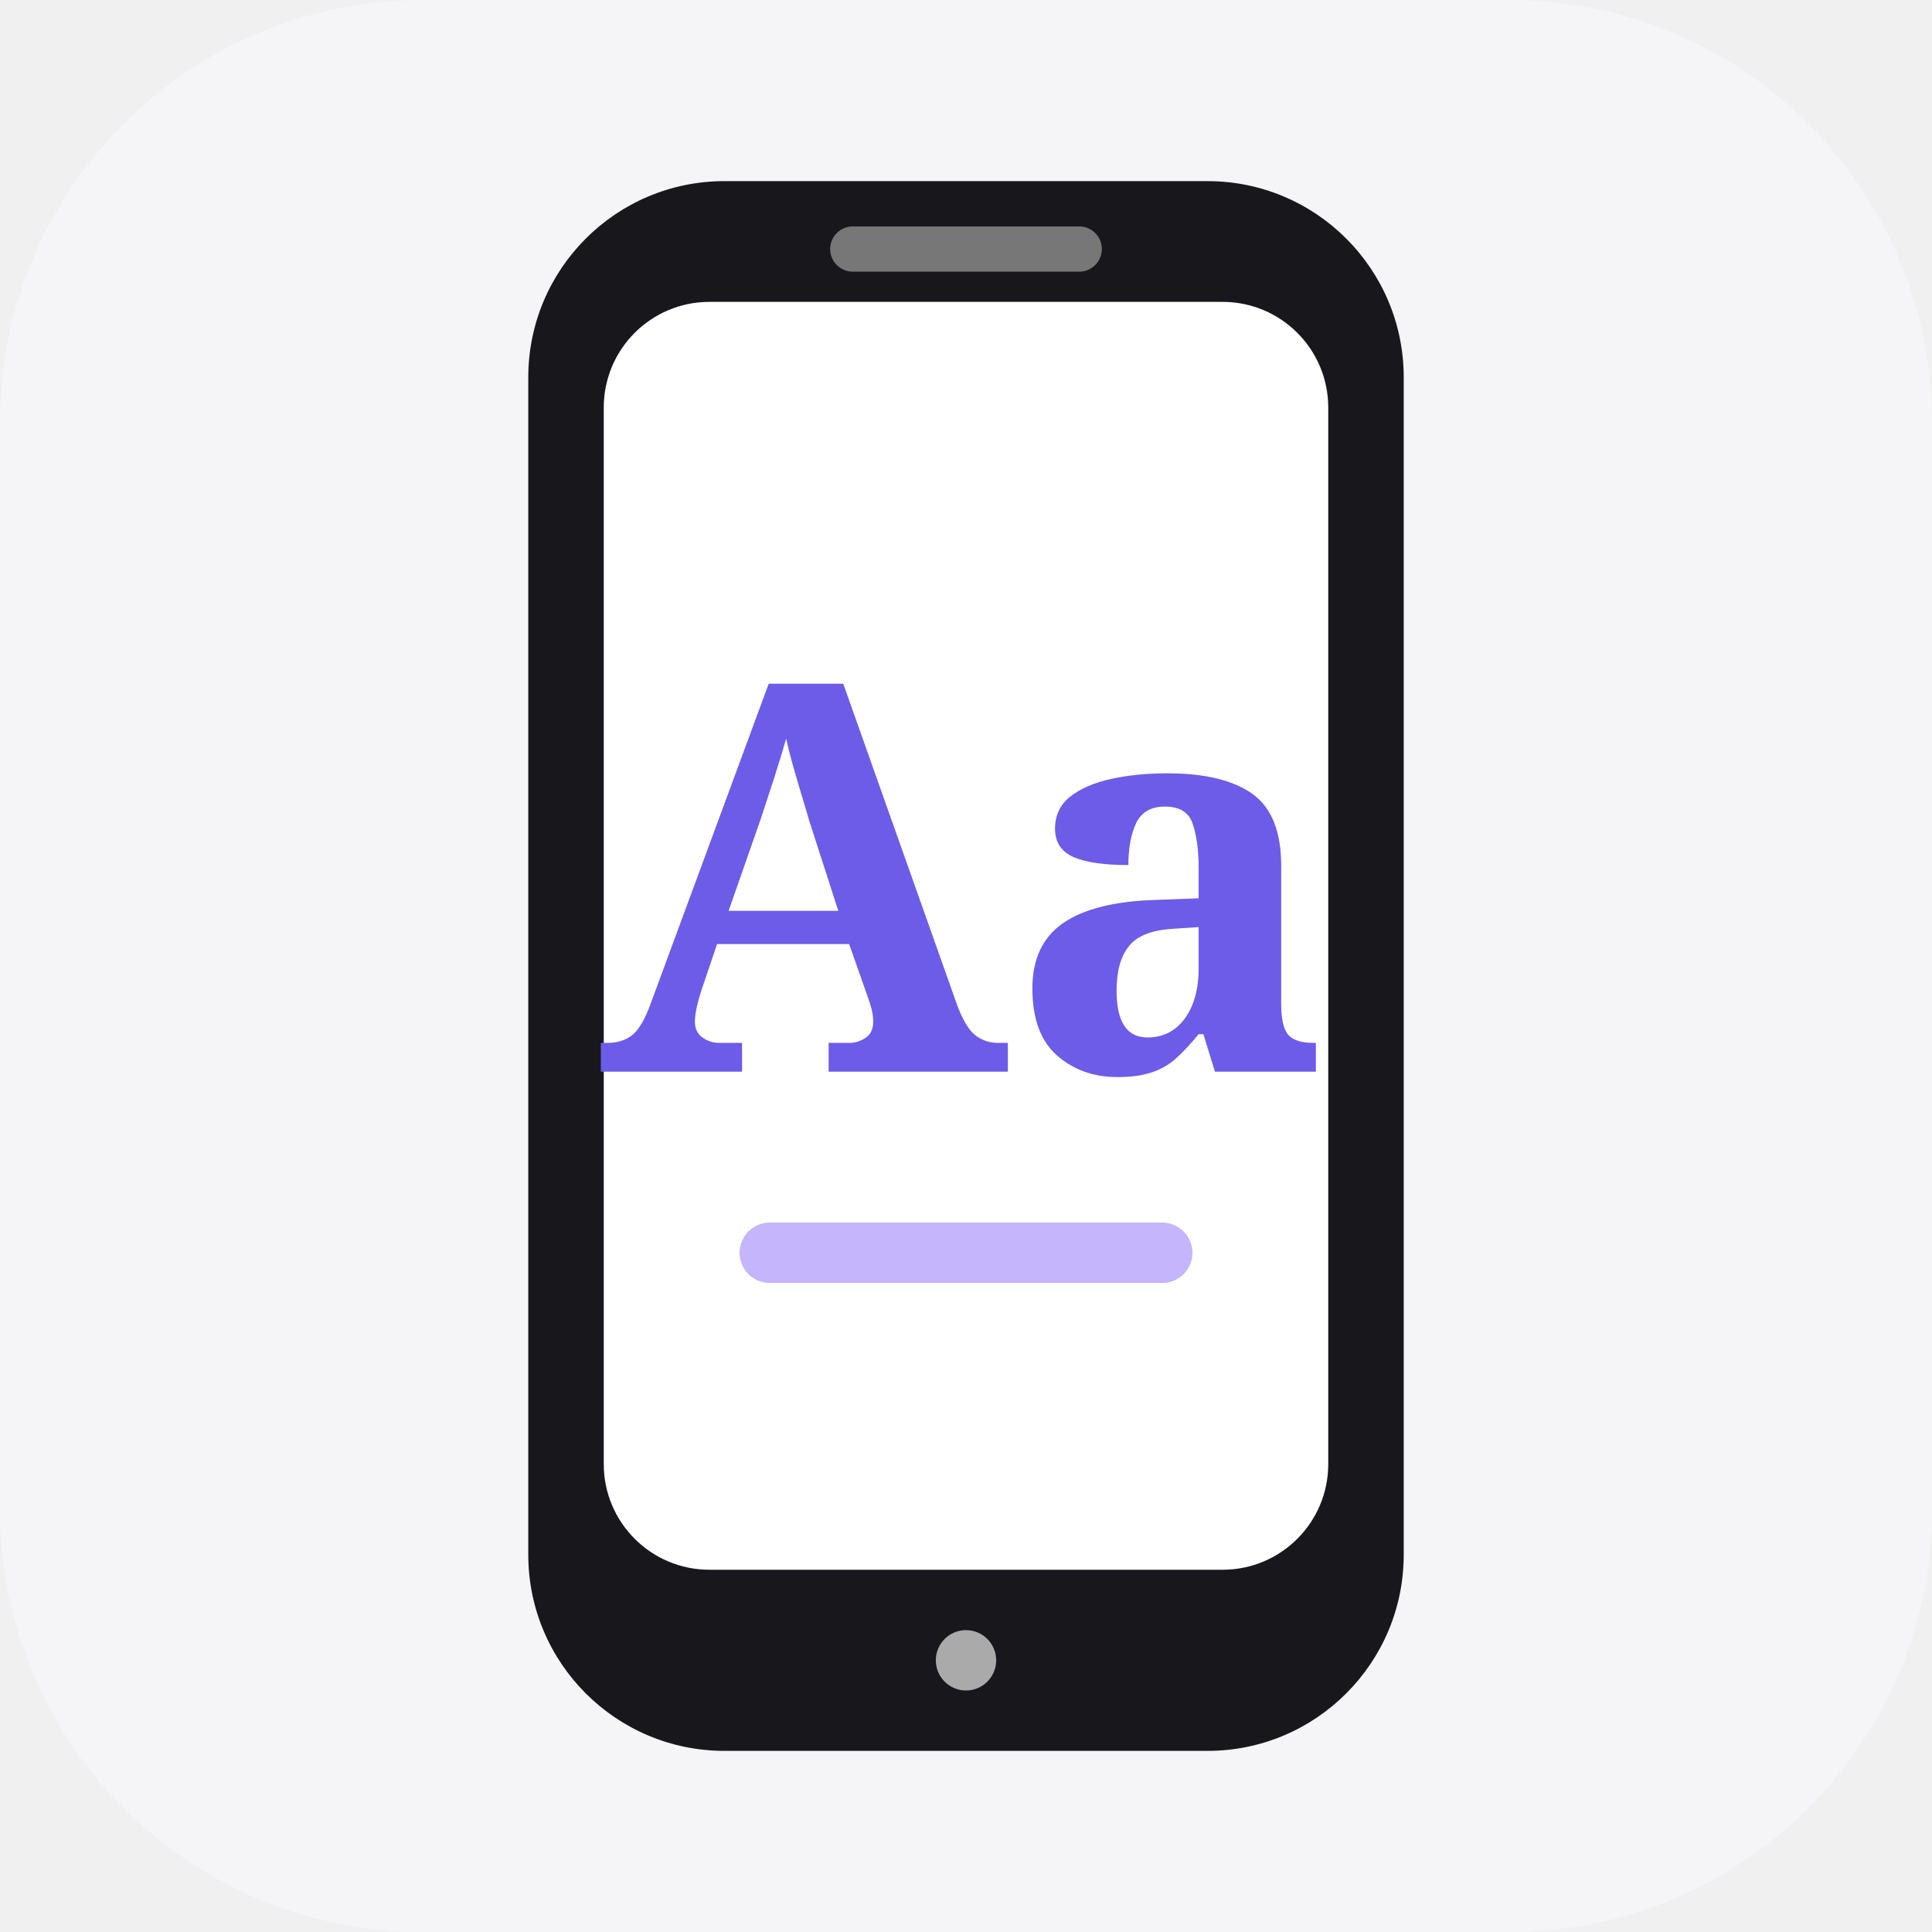
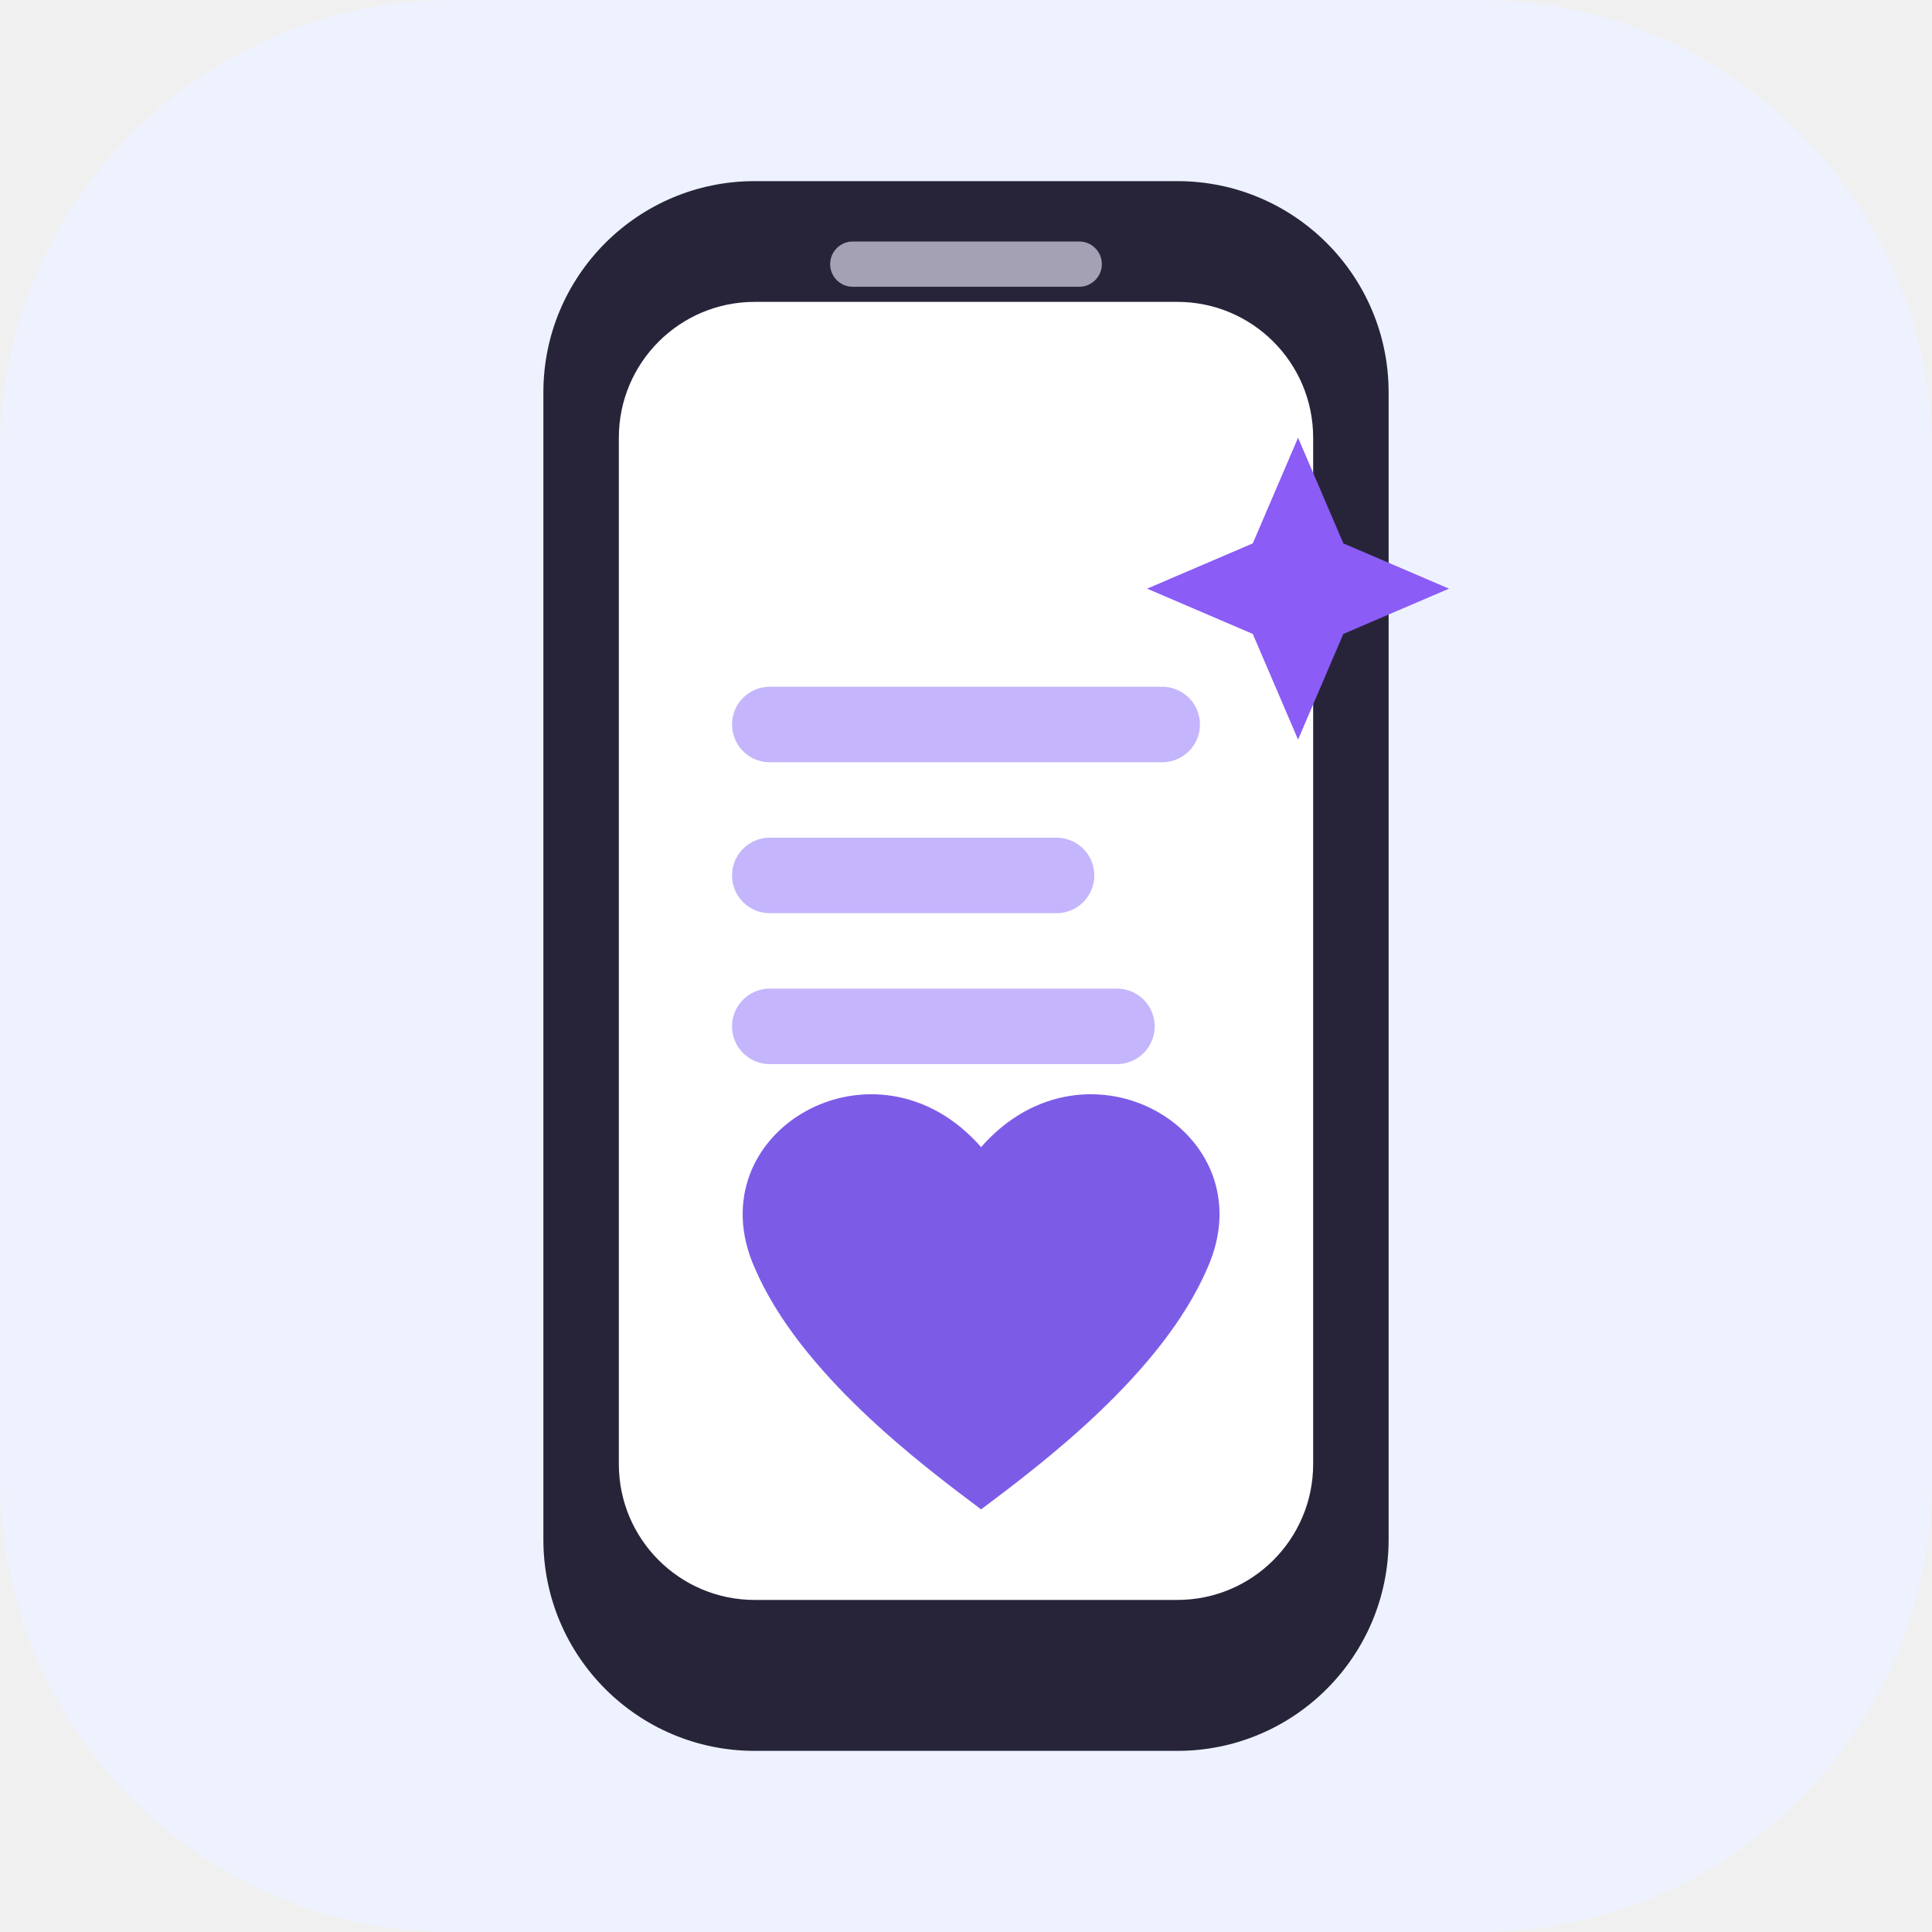
<svg xmlns="http://www.w3.org/2000/svg" viewBox="0 0 128 128" role="img" aria-labelledby="t">
-   <rect width="128" height="128" rx="28" fill="#f5f5f7" />
-   <rect x="35" y="12" width="58" height="104" rx="13" fill="#17171c" />
-   <rect x="40" y="20" width="48" height="84" rx="7" fill="#fff" />
-   <rect x="55" y="15" width="18" height="3" rx="1.5" fill="#777" />
-   <text x="64" y="71" font-family="Georgia,serif" font-size="36" font-weight="700" text-anchor="middle" fill="#6d5ce7">Aa</text>
-   <path d="M51 83h26" stroke="#c4b5fd" stroke-width="4" stroke-linecap="round" />
-   <circle cx="64" cy="110" r="2" fill="#aaa" />
+   <rect width="128" height="128" rx="30" fill="#eef2ff" />
+   <rect x="36" y="12" width="56" height="104" rx="14" fill="#27243a" />
+   <rect x="41" y="20" width="46" height="86" rx="9" fill="#fff" />
+   <rect x="55" y="16" width="18" height="3" rx="1.5" fill="#a5a1b5" />
+   <path d="M51 48h26M51 58h19M51 68h23" stroke="#c4b5fd" stroke-width="5" stroke-linecap="round" />
+   <path d="M65 76c-7-8-19-1-15 8 3 7 11 13 15 16 4-3 12-9 15-16 4-9-8-16-15-8Z" fill="#7c5ce7" />
+   <path d="m86 29 3 7 7 3-7 3-3 7-3-7-7-3 7-3z" fill="#8b5cf6" />
</svg>
